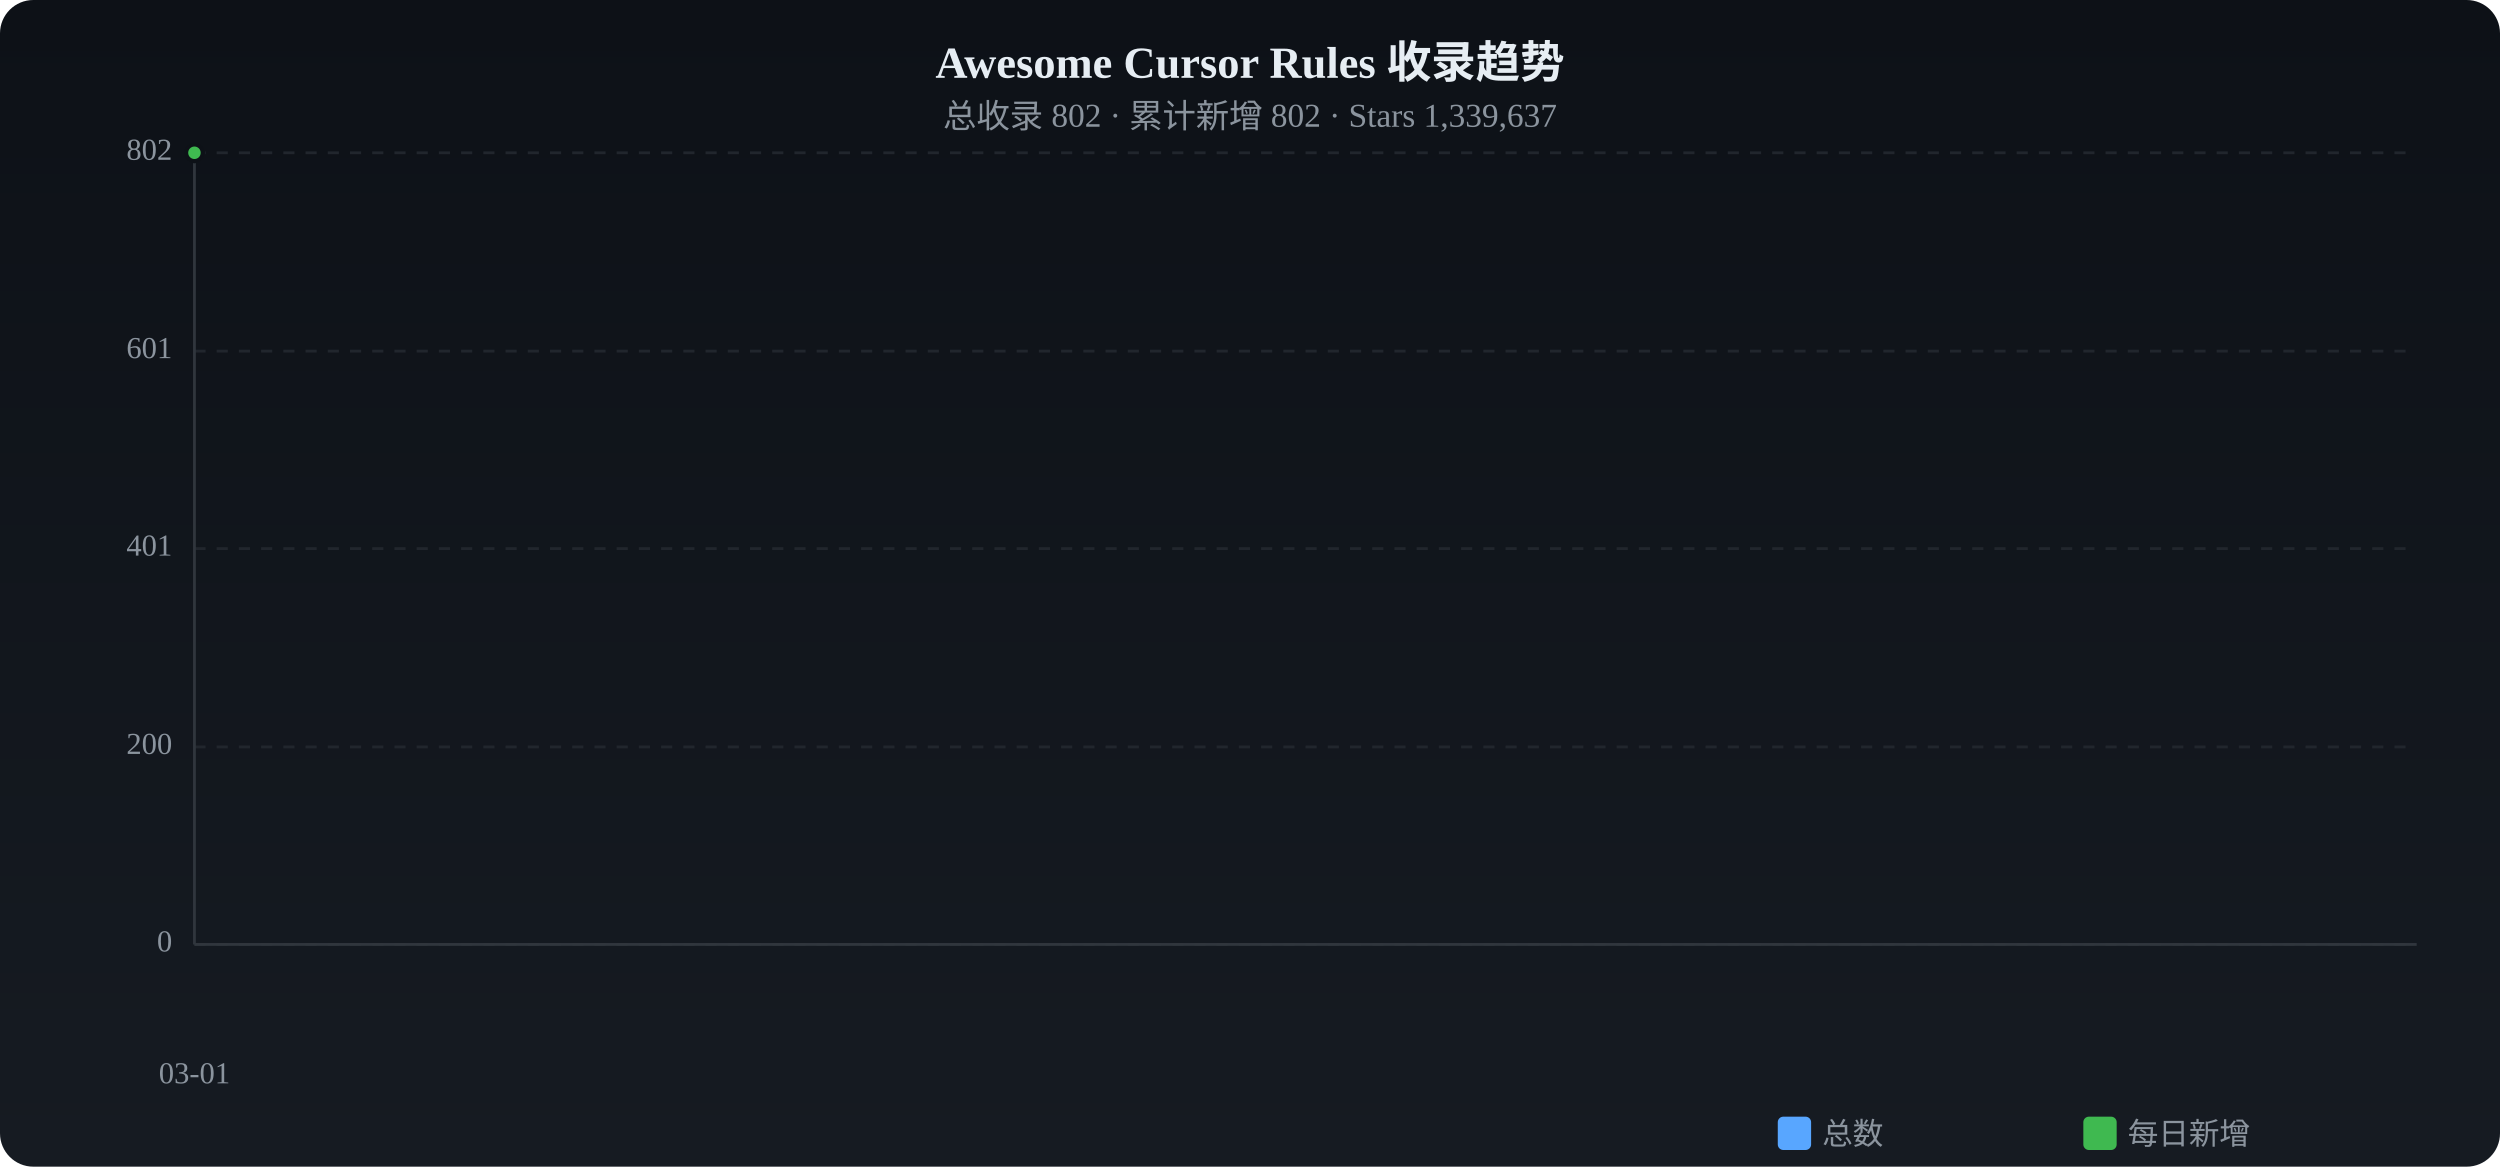
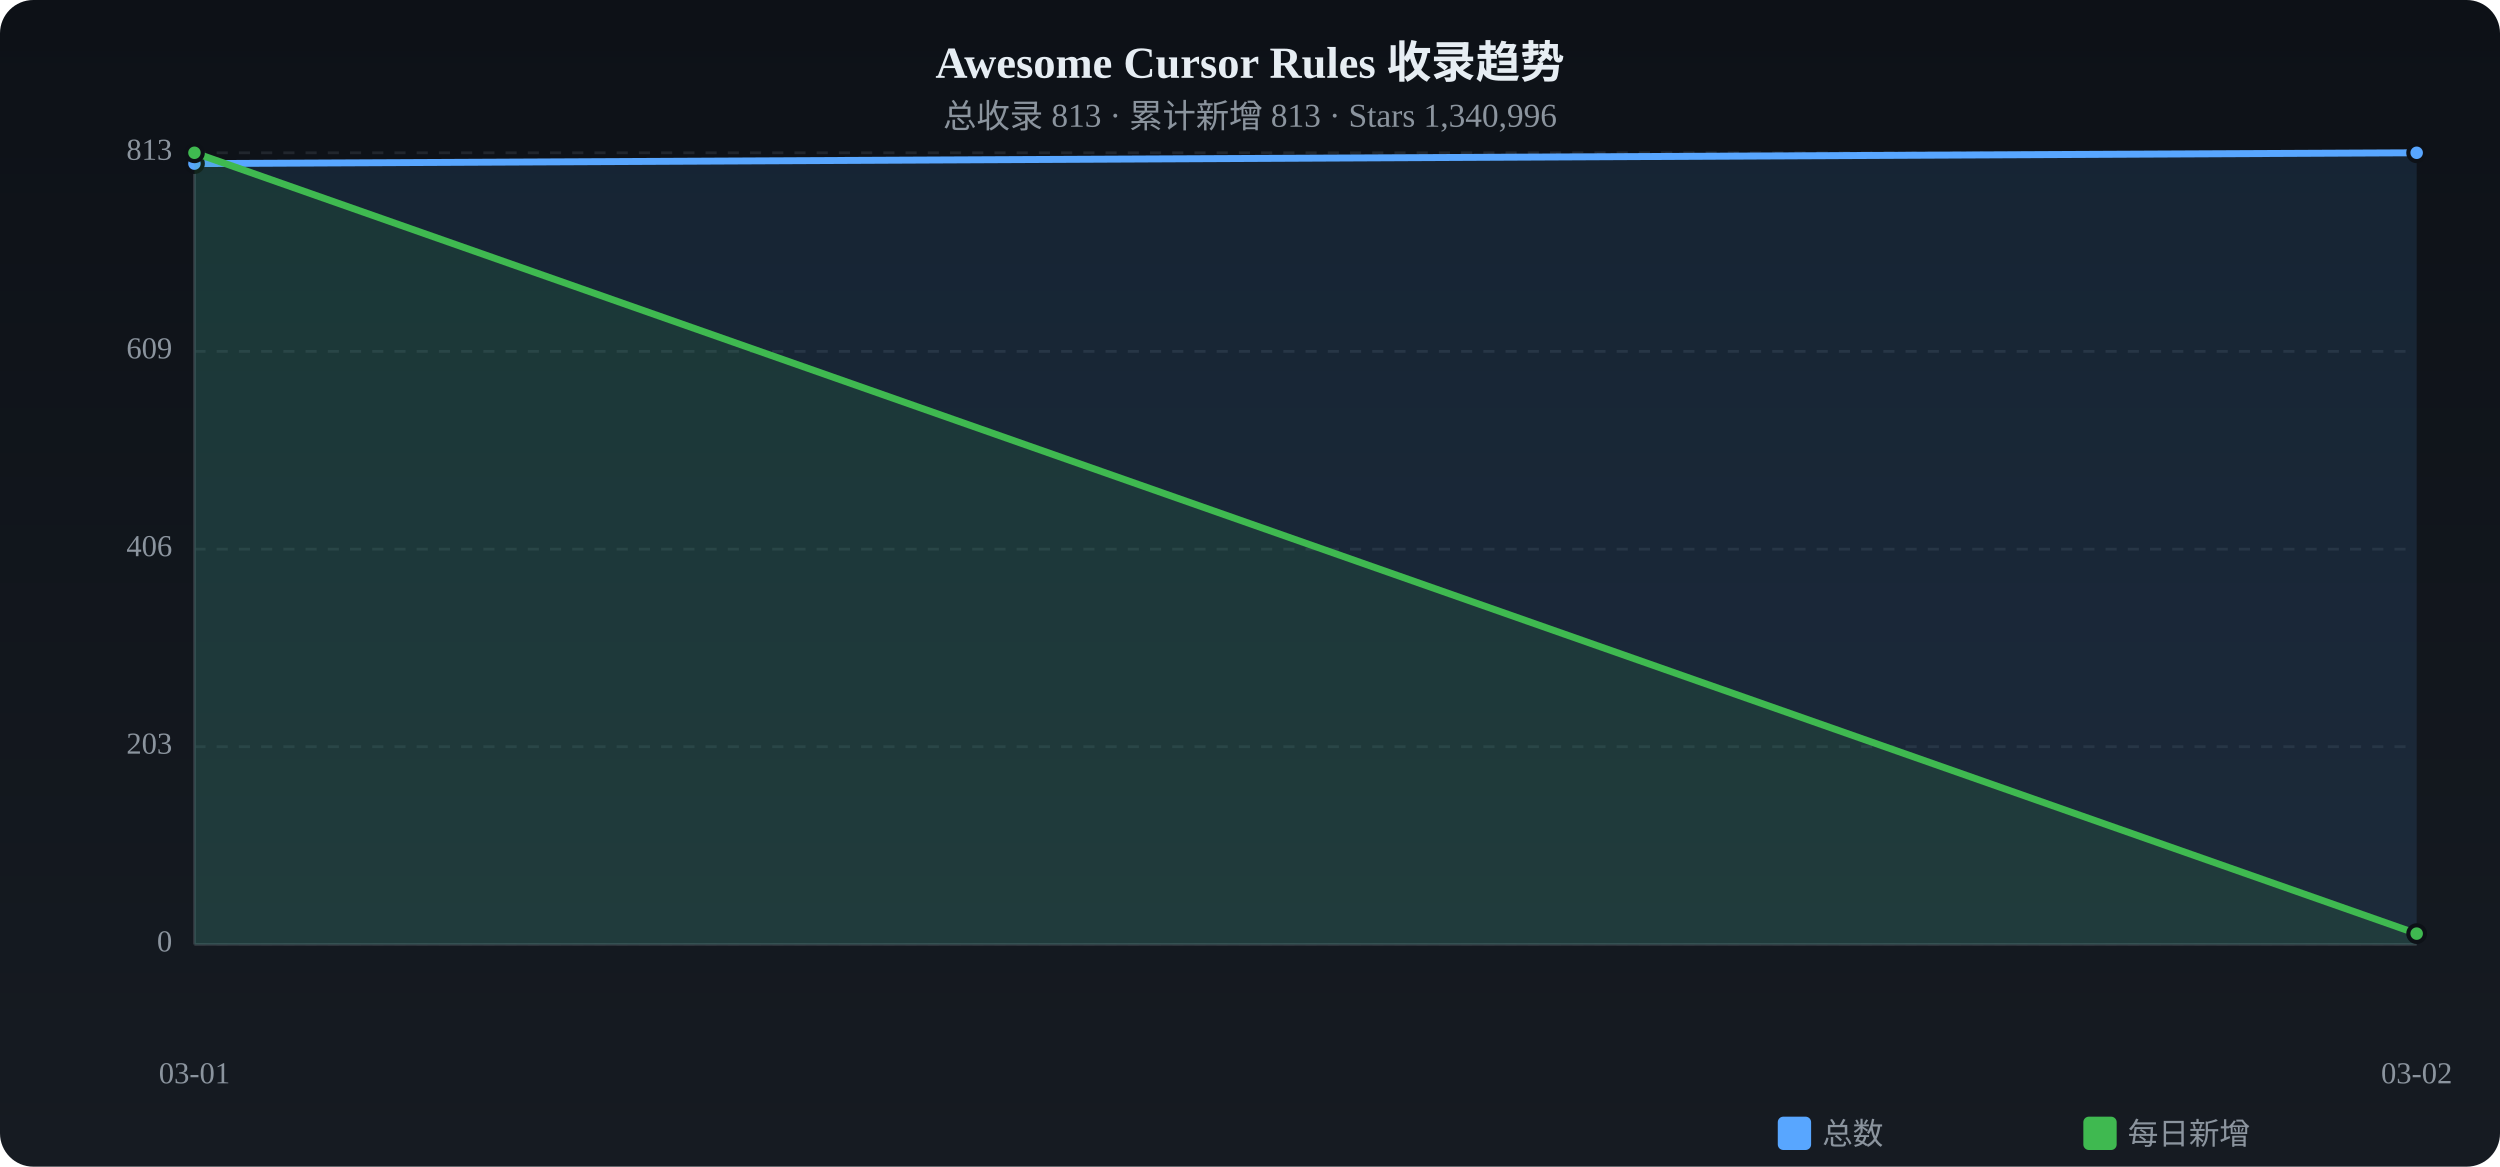
<svg xmlns="http://www.w3.org/2000/svg" viewBox="0 0 900 420" width="900" height="420">
  <defs>
    <linearGradient id="tbg" x1="0%" y1="0%" x2="0%" y2="100%">
      <stop offset="0%" stop-color="#0d1117" />
      <stop offset="100%" stop-color="#161b22" />
    </linearGradient>
  </defs>
  <rect width="900" height="420" rx="12" fill="url(#tbg)" />
  <text x="450.0" y="28" text-anchor="middle" fill="#e6edf3" font-size="16" font-weight="bold">Awesome Cursor Rules 收录趋势</text>
-   <text x="450.0" y="46" text-anchor="middle" fill="#8b949e" font-size="12">总收录 802 · 累计新增 802 · Stars 1,339,637</text>
+   <text x="450.0" y="46" text-anchor="middle" fill="#8b949e" font-size="12">总收录 813 · 累计新增 813 · Stars 1,340,996</text>
  <text x="62" y="340.0" text-anchor="end" fill="#8b949e" font-size="11" dominant-baseline="middle">0</text>
  <line x1="70" y1="340.0" x2="870" y2="340.0" stroke="#21262d" stroke-dasharray="4 4" />
-   <text x="62" y="268.9" text-anchor="end" fill="#8b949e" font-size="11" dominant-baseline="middle">200</text>
-   <line x1="70" y1="268.9" x2="870" y2="268.9" stroke="#21262d" stroke-dasharray="4 4" />
-   <text x="62" y="197.5" text-anchor="end" fill="#8b949e" font-size="11" dominant-baseline="middle">401</text>
-   <line x1="70" y1="197.5" x2="870" y2="197.5" stroke="#21262d" stroke-dasharray="4 4" />
-   <text x="62" y="126.4" text-anchor="end" fill="#8b949e" font-size="11" dominant-baseline="middle">601</text>
-   <line x1="70" y1="126.4" x2="870" y2="126.4" stroke="#21262d" stroke-dasharray="4 4" />
-   <text x="62" y="55.0" text-anchor="end" fill="#8b949e" font-size="11" dominant-baseline="middle">802</text>
+   <text x="62" y="268.8" text-anchor="end" fill="#8b949e" font-size="11" dominant-baseline="middle">203</text>
+   <line x1="70" y1="268.8" x2="870" y2="268.8" stroke="#21262d" stroke-dasharray="4 4" />
+   <text x="62" y="197.7" text-anchor="end" fill="#8b949e" font-size="11" dominant-baseline="middle">406</text>
+   <line x1="70" y1="197.7" x2="870" y2="197.7" stroke="#21262d" stroke-dasharray="4 4" />
+   <text x="62" y="126.5" text-anchor="end" fill="#8b949e" font-size="11" dominant-baseline="middle">609</text>
+   <line x1="70" y1="126.5" x2="870" y2="126.5" stroke="#21262d" stroke-dasharray="4 4" />
+   <text x="62" y="55.0" text-anchor="end" fill="#8b949e" font-size="11" dominant-baseline="middle">813</text>
  <line x1="70" y1="55.0" x2="870" y2="55.0" stroke="#21262d" stroke-dasharray="4 4" />
  <line x1="70" y1="55" x2="70" y2="340" stroke="#30363d" />
  <line x1="70" y1="340" x2="870" y2="340" stroke="#30363d" />
-   <path d="M70.0,55.0 L70.0,340 L70.0,340 Z" fill="#58a6ff" opacity="0.12" />
-   <polyline points="70.0,55.0" fill="none" stroke="#58a6ff" stroke-width="2.5" stroke-linecap="round" stroke-linejoin="round" />
-   <circle cx="70.0" cy="55.0" r="3" fill="#58a6ff" stroke="#0d1117" stroke-width="1.5" />
-   <path d="M70.0,55.0 L70.0,340 L70.0,340 Z" fill="#3fb950" opacity="0.12" />
-   <polyline points="70.0,55.0" fill="none" stroke="#3fb950" stroke-width="2.5" stroke-linecap="round" stroke-linejoin="round" />
+   <path d="M70.0,58.9 L870.0,55.0 L870.0,340 L70.0,340 Z" fill="#58a6ff" opacity="0.12" />
+   <polyline points="70.0,58.9 870.0,55.0" fill="none" stroke="#58a6ff" stroke-width="2.5" stroke-linecap="round" stroke-linejoin="round" />
+   <circle cx="70.0" cy="58.9" r="3" fill="#58a6ff" stroke="#0d1117" stroke-width="1.5" />
+   <circle cx="870.0" cy="55.0" r="3" fill="#58a6ff" stroke="#0d1117" stroke-width="1.5" />
+   <path d="M70.0,55.0 L870.0,336.1 L870.0,340 L70.0,340 Z" fill="#3fb950" opacity="0.12" />
+   <polyline points="70.0,55.0 870.0,336.1" fill="none" stroke="#3fb950" stroke-width="2.5" stroke-linecap="round" stroke-linejoin="round" />
  <circle cx="70.0" cy="55.0" r="3" fill="#3fb950" stroke="#0d1117" stroke-width="1.5" />
+   <circle cx="870.0" cy="336.1" r="3" fill="#3fb950" stroke="#0d1117" stroke-width="1.5" />
  <text x="70.0" y="390" text-anchor="middle" fill="#8b949e" font-size="11">03-01</text>
+   <text x="870.0" y="390" text-anchor="middle" fill="#8b949e" font-size="11">03-02</text>
  <rect x="640" y="402" width="12" height="12" rx="2" fill="#58a6ff" />
  <text x="656" y="412" fill="#8b949e" font-size="11">总数</text>
  <rect x="750" y="402" width="12" height="12" rx="2" fill="#3fb950" />
  <text x="766" y="412" fill="#8b949e" font-size="11">每日新增</text>
</svg>
